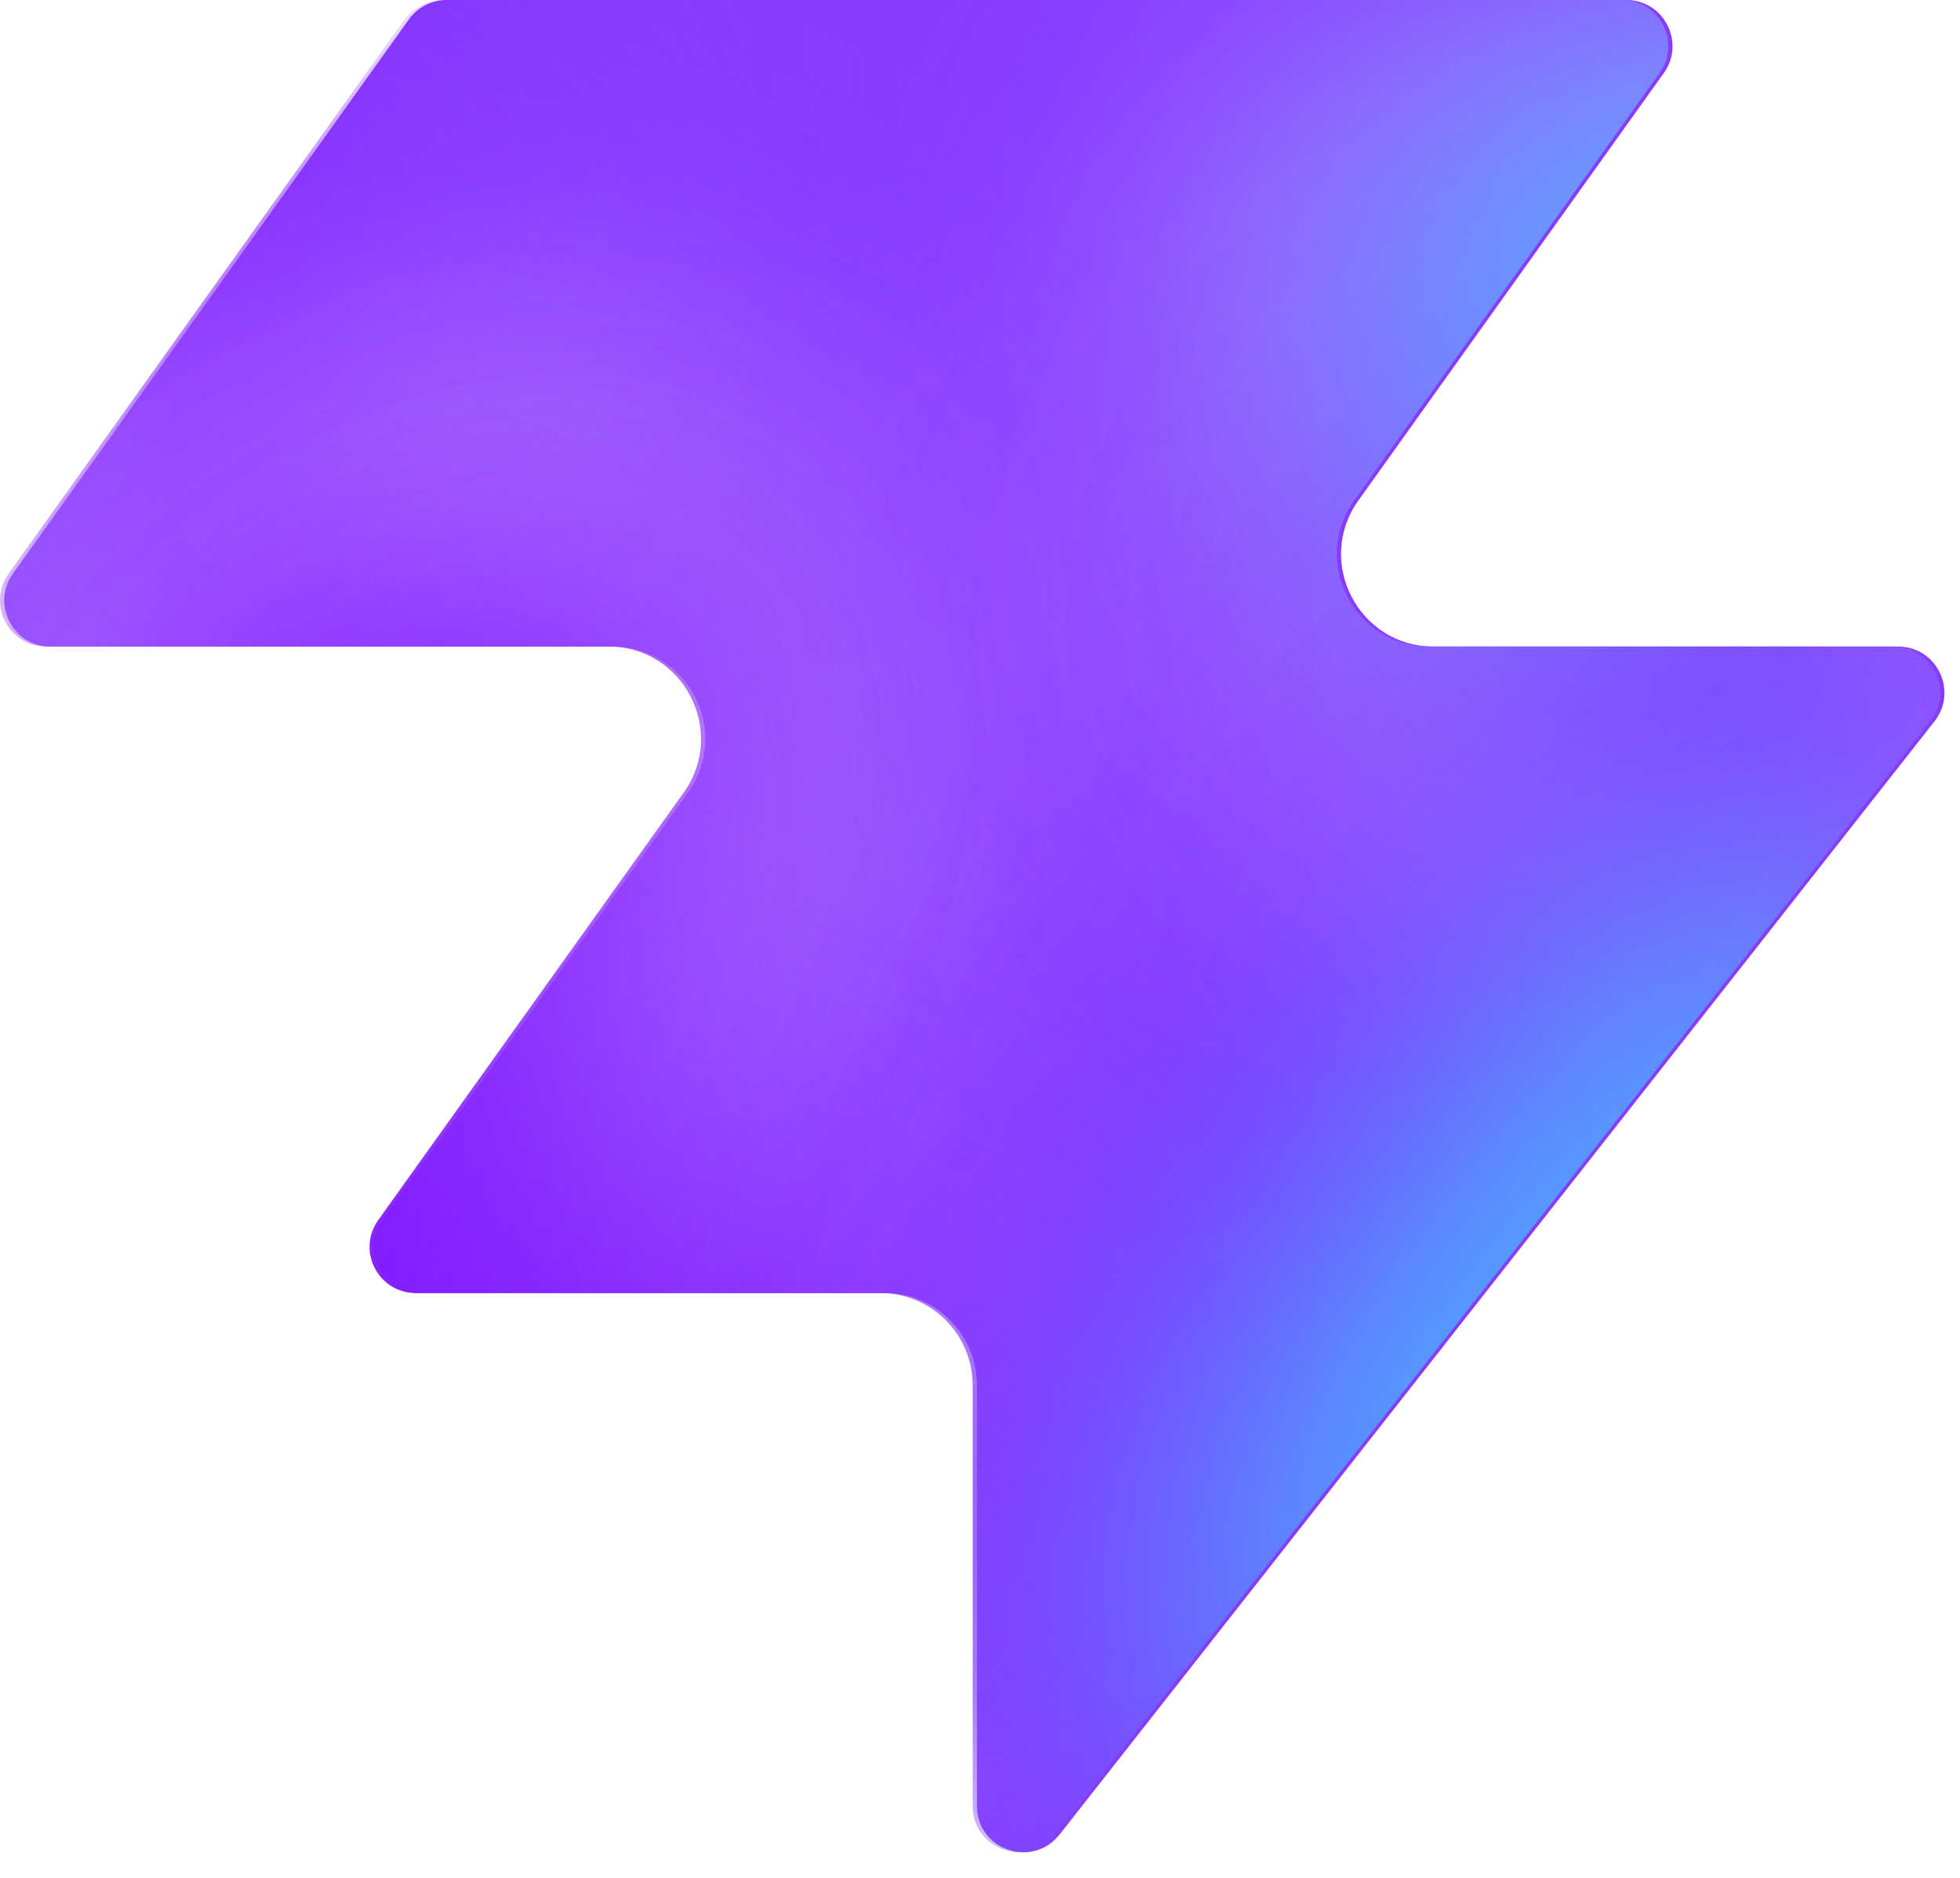
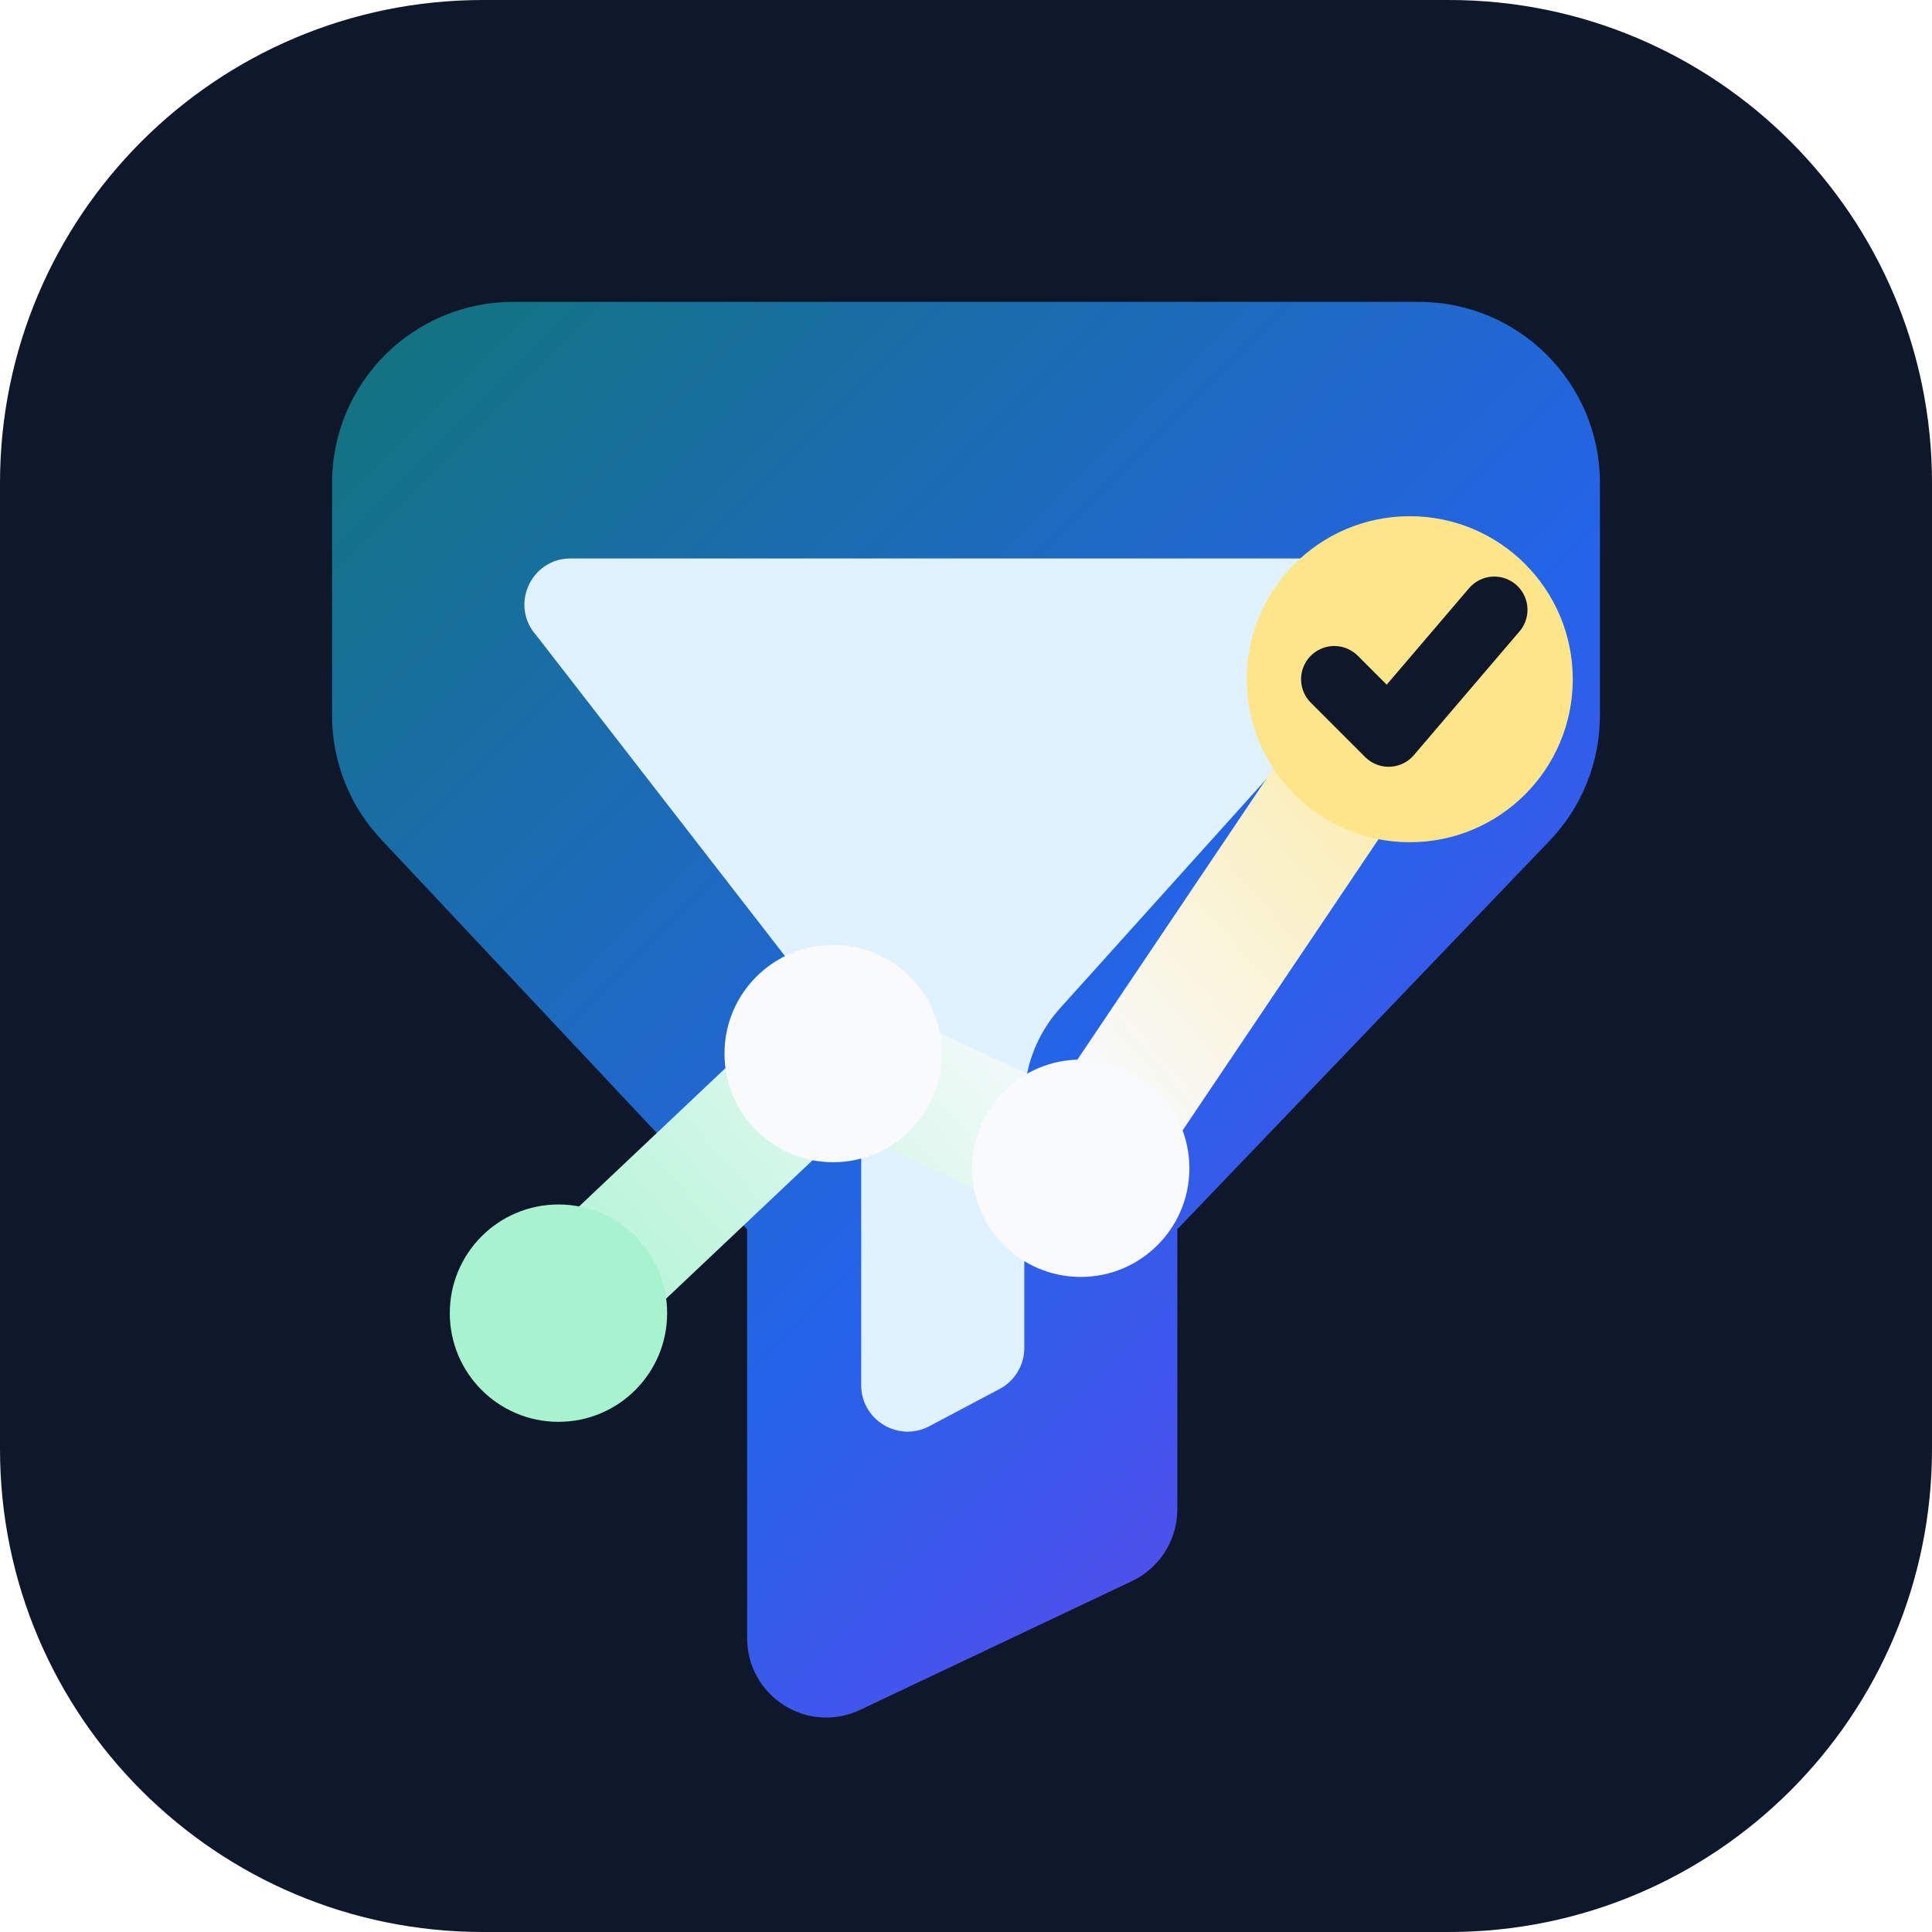
- <svg xmlns="http://www.w3.org/2000/svg" width="48" height="46" fill="none" viewBox="0 0 48 46">
-   <path fill="#863bff" d="M25.946 44.938c-.664.845-2.021.375-2.021-.698V33.937a2.26 2.26 0 0 0-2.262-2.262H10.287c-.92 0-1.456-1.04-.92-1.788l7.48-10.471c1.07-1.497 0-3.578-1.842-3.578H1.237c-.92 0-1.456-1.04-.92-1.788L10.013.474c.214-.297.556-.474.92-.474h28.894c.92 0 1.456 1.04.92 1.788l-7.48 10.471c-1.07 1.498 0 3.579 1.842 3.579h11.377c.943 0 1.473 1.088.89 1.83L25.947 44.94z" style="fill:#863bff;fill:color(display-p3 .525 .23 1);fill-opacity:1" />
-   <mask id="a" width="48" height="46" x="0" y="0" maskUnits="userSpaceOnUse" style="mask-type:alpha">
-     <path fill="#000" d="M25.842 44.938c-.664.844-2.021.375-2.021-.698V33.937a2.26 2.26 0 0 0-2.262-2.262H10.183c-.92 0-1.456-1.04-.92-1.788l7.48-10.471c1.07-1.498 0-3.579-1.842-3.579H1.133c-.92 0-1.456-1.04-.92-1.787L9.91.473c.214-.297.556-.474.92-.474h28.894c.92 0 1.456 1.04.92 1.788l-7.48 10.471c-1.07 1.498 0 3.578 1.842 3.578h11.377c.943 0 1.473 1.088.89 1.832L25.843 44.94z" style="fill:#000;fill-opacity:1" />
-   </mask>
-   <g mask="url(#a)">
-     <g filter="url(#b)">
-       <ellipse cx="5.508" cy="14.704" fill="#ede6ff" rx="5.508" ry="14.704" style="fill:#ede6ff;fill:color(display-p3 .927 .903 1);fill-opacity:1" transform="matrix(.00324 1 1 -.00324 -4.47 31.516)" />
-     </g>
-     <g filter="url(#c)">
-       <ellipse cx="10.399" cy="29.851" fill="#ede6ff" rx="10.399" ry="29.851" style="fill:#ede6ff;fill:color(display-p3 .927 .903 1);fill-opacity:1" transform="matrix(.00324 1 1 -.00324 -39.328 7.883)" />
-     </g>
-     <g filter="url(#d)">
-       <ellipse cx="5.508" cy="30.487" fill="#7e14ff" rx="5.508" ry="30.487" style="fill:#7e14ff;fill:color(display-p3 .492 .077 1);fill-opacity:1" transform="rotate(89.814 -25.913 -14.639)scale(1 -1)" />
-     </g>
-     <g filter="url(#e)">
-       <ellipse cx="5.508" cy="30.599" fill="#7e14ff" rx="5.508" ry="30.599" style="fill:#7e14ff;fill:color(display-p3 .492 .077 1);fill-opacity:1" transform="rotate(89.814 -32.644 -3.334)scale(1 -1)" />
-     </g>
-     <g filter="url(#f)">
-       <ellipse cx="5.508" cy="30.599" fill="#7e14ff" rx="5.508" ry="30.599" style="fill:#7e14ff;fill:color(display-p3 .492 .077 1);fill-opacity:1" transform="matrix(.00324 1 1 -.00324 -34.34 30.47)" />
-     </g>
-     <g filter="url(#g)">
-       <ellipse cx="14.072" cy="22.078" fill="#ede6ff" rx="14.072" ry="22.078" style="fill:#ede6ff;fill:color(display-p3 .927 .903 1);fill-opacity:1" transform="rotate(93.35 24.506 48.493)scale(-1 1)" />
-     </g>
-     <g filter="url(#h)">
-       <ellipse cx="3.47" cy="21.501" fill="#7e14ff" rx="3.47" ry="21.501" style="fill:#7e14ff;fill:color(display-p3 .492 .077 1);fill-opacity:1" transform="rotate(89.009 28.708 47.59)scale(-1 1)" />
-     </g>
-     <g filter="url(#i)">
-       <ellipse cx="3.47" cy="21.501" fill="#7e14ff" rx="3.47" ry="21.501" style="fill:#7e14ff;fill:color(display-p3 .492 .077 1);fill-opacity:1" transform="rotate(89.009 28.708 47.59)scale(-1 1)" />
-     </g>
-     <g filter="url(#j)">
-       <ellipse cx=".387" cy="8.972" fill="#7e14ff" rx="4.407" ry="29.108" style="fill:#7e14ff;fill:color(display-p3 .492 .077 1);fill-opacity:1" transform="rotate(39.51 .387 8.972)" />
-     </g>
-     <g filter="url(#k)">
-       <ellipse cx="47.523" cy="-6.092" fill="#7e14ff" rx="4.407" ry="29.108" style="fill:#7e14ff;fill:color(display-p3 .492 .077 1);fill-opacity:1" transform="rotate(37.892 47.523 -6.092)" />
-     </g>
-     <g filter="url(#l)">
-       <ellipse cx="41.412" cy="6.333" fill="#47bfff" rx="5.971" ry="9.665" style="fill:#47bfff;fill:color(display-p3 .28 .748 1);fill-opacity:1" transform="rotate(37.892 41.412 6.333)" />
-     </g>
-     <g filter="url(#m)">
-       <ellipse cx="-1.879" cy="38.332" fill="#7e14ff" rx="4.407" ry="29.108" style="fill:#7e14ff;fill:color(display-p3 .492 .077 1);fill-opacity:1" transform="rotate(37.892 -1.88 38.332)" />
-     </g>
-     <g filter="url(#n)">
-       <ellipse cx="-1.879" cy="38.332" fill="#7e14ff" rx="4.407" ry="29.108" style="fill:#7e14ff;fill:color(display-p3 .492 .077 1);fill-opacity:1" transform="rotate(37.892 -1.88 38.332)" />
-     </g>
-     <g filter="url(#o)">
-       <ellipse cx="35.651" cy="29.907" fill="#7e14ff" rx="4.407" ry="29.108" style="fill:#7e14ff;fill:color(display-p3 .492 .077 1);fill-opacity:1" transform="rotate(37.892 35.651 29.907)" />
-     </g>
-     <g filter="url(#p)">
-       <ellipse cx="38.418" cy="32.4" fill="#47bfff" rx="5.971" ry="15.297" style="fill:#47bfff;fill:color(display-p3 .28 .748 1);fill-opacity:1" transform="rotate(37.892 38.418 32.4)" />
-     </g>
-   </g>
+ <svg xmlns="http://www.w3.org/2000/svg" viewBox="0 0 64 64">
  <defs>
-     <filter id="b" width="60.045" height="41.654" x="-19.77" y="16.149" color-interpolation-filters="sRGB" filterUnits="userSpaceOnUse">
-       <feFlood flood-opacity="0" result="BackgroundImageFix" />
-       <feBlend in="SourceGraphic" in2="BackgroundImageFix" result="shape" />
-       <feGaussianBlur result="effect1_foregroundBlur_2002_17158" stdDeviation="7.659" />
-     </filter>
-     <filter id="c" width="90.34" height="51.437" x="-54.613" y="-7.533" color-interpolation-filters="sRGB" filterUnits="userSpaceOnUse">
-       <feFlood flood-opacity="0" result="BackgroundImageFix" />
-       <feBlend in="SourceGraphic" in2="BackgroundImageFix" result="shape" />
-       <feGaussianBlur result="effect1_foregroundBlur_2002_17158" stdDeviation="7.659" />
-     </filter>
-     <filter id="d" width="79.355" height="29.4" x="-49.64" y="2.03" color-interpolation-filters="sRGB" filterUnits="userSpaceOnUse">
-       <feFlood flood-opacity="0" result="BackgroundImageFix" />
-       <feBlend in="SourceGraphic" in2="BackgroundImageFix" result="shape" />
-       <feGaussianBlur result="effect1_foregroundBlur_2002_17158" stdDeviation="4.596" />
-     </filter>
-     <filter id="e" width="79.579" height="29.4" x="-45.045" y="20.029" color-interpolation-filters="sRGB" filterUnits="userSpaceOnUse">
-       <feFlood flood-opacity="0" result="BackgroundImageFix" />
-       <feBlend in="SourceGraphic" in2="BackgroundImageFix" result="shape" />
-       <feGaussianBlur result="effect1_foregroundBlur_2002_17158" stdDeviation="4.596" />
-     </filter>
-     <filter id="f" width="79.579" height="29.4" x="-43.513" y="21.178" color-interpolation-filters="sRGB" filterUnits="userSpaceOnUse">
-       <feFlood flood-opacity="0" result="BackgroundImageFix" />
-       <feBlend in="SourceGraphic" in2="BackgroundImageFix" result="shape" />
-       <feGaussianBlur result="effect1_foregroundBlur_2002_17158" stdDeviation="4.596" />
-     </filter>
-     <filter id="g" width="74.749" height="58.852" x="15.756" y="-17.901" color-interpolation-filters="sRGB" filterUnits="userSpaceOnUse">
-       <feFlood flood-opacity="0" result="BackgroundImageFix" />
-       <feBlend in="SourceGraphic" in2="BackgroundImageFix" result="shape" />
-       <feGaussianBlur result="effect1_foregroundBlur_2002_17158" stdDeviation="7.659" />
-     </filter>
-     <filter id="h" width="61.377" height="25.362" x="23.548" y="2.284" color-interpolation-filters="sRGB" filterUnits="userSpaceOnUse">
-       <feFlood flood-opacity="0" result="BackgroundImageFix" />
-       <feBlend in="SourceGraphic" in2="BackgroundImageFix" result="shape" />
-       <feGaussianBlur result="effect1_foregroundBlur_2002_17158" stdDeviation="4.596" />
-     </filter>
-     <filter id="i" width="61.377" height="25.362" x="23.548" y="2.284" color-interpolation-filters="sRGB" filterUnits="userSpaceOnUse">
-       <feFlood flood-opacity="0" result="BackgroundImageFix" />
-       <feBlend in="SourceGraphic" in2="BackgroundImageFix" result="shape" />
-       <feGaussianBlur result="effect1_foregroundBlur_2002_17158" stdDeviation="4.596" />
-     </filter>
-     <filter id="j" width="56.045" height="63.649" x="-27.636" y="-22.853" color-interpolation-filters="sRGB" filterUnits="userSpaceOnUse">
-       <feFlood flood-opacity="0" result="BackgroundImageFix" />
-       <feBlend in="SourceGraphic" in2="BackgroundImageFix" result="shape" />
-       <feGaussianBlur result="effect1_foregroundBlur_2002_17158" stdDeviation="4.596" />
-     </filter>
-     <filter id="k" width="54.814" height="64.646" x="20.116" y="-38.415" color-interpolation-filters="sRGB" filterUnits="userSpaceOnUse">
-       <feFlood flood-opacity="0" result="BackgroundImageFix" />
-       <feBlend in="SourceGraphic" in2="BackgroundImageFix" result="shape" />
-       <feGaussianBlur result="effect1_foregroundBlur_2002_17158" stdDeviation="4.596" />
-     </filter>
-     <filter id="l" width="33.541" height="35.313" x="24.641" y="-11.323" color-interpolation-filters="sRGB" filterUnits="userSpaceOnUse">
-       <feFlood flood-opacity="0" result="BackgroundImageFix" />
-       <feBlend in="SourceGraphic" in2="BackgroundImageFix" result="shape" />
-       <feGaussianBlur result="effect1_foregroundBlur_2002_17158" stdDeviation="4.596" />
-     </filter>
-     <filter id="m" width="54.814" height="64.646" x="-29.286" y="6.009" color-interpolation-filters="sRGB" filterUnits="userSpaceOnUse">
-       <feFlood flood-opacity="0" result="BackgroundImageFix" />
-       <feBlend in="SourceGraphic" in2="BackgroundImageFix" result="shape" />
-       <feGaussianBlur result="effect1_foregroundBlur_2002_17158" stdDeviation="4.596" />
-     </filter>
-     <filter id="n" width="54.814" height="64.646" x="-29.286" y="6.009" color-interpolation-filters="sRGB" filterUnits="userSpaceOnUse">
-       <feFlood flood-opacity="0" result="BackgroundImageFix" />
-       <feBlend in="SourceGraphic" in2="BackgroundImageFix" result="shape" />
-       <feGaussianBlur result="effect1_foregroundBlur_2002_17158" stdDeviation="4.596" />
-     </filter>
-     <filter id="o" width="54.814" height="64.646" x="8.244" y="-2.416" color-interpolation-filters="sRGB" filterUnits="userSpaceOnUse">
-       <feFlood flood-opacity="0" result="BackgroundImageFix" />
-       <feBlend in="SourceGraphic" in2="BackgroundImageFix" result="shape" />
-       <feGaussianBlur result="effect1_foregroundBlur_2002_17158" stdDeviation="4.596" />
-     </filter>
-     <filter id="p" width="39.409" height="43.623" x="18.713" y="10.588" color-interpolation-filters="sRGB" filterUnits="userSpaceOnUse">
-       <feFlood flood-opacity="0" result="BackgroundImageFix" />
-       <feBlend in="SourceGraphic" in2="BackgroundImageFix" result="shape" />
-       <feGaussianBlur result="effect1_foregroundBlur_2002_17158" stdDeviation="4.596" />
-     </filter>
+     <linearGradient id="a" x1="8" x2="56" y1="8" y2="56" gradientUnits="userSpaceOnUse">
+       <stop stop-color="#0F766E" />
+       <stop offset=".58" stop-color="#2563EB" />
+       <stop offset="1" stop-color="#7C3AED" />
+     </linearGradient>
+     <linearGradient id="b" x1="17" x2="48" y1="45" y2="18" gradientUnits="userSpaceOnUse">
+       <stop stop-color="#A7F3D0" />
+       <stop offset=".5" stop-color="#F8FAFC" />
+       <stop offset="1" stop-color="#FDE68A" />
+     </linearGradient>
  </defs>
+   <rect width="64" height="64" rx="16" fill="#0F172A" />
+   <path fill="url(#a)" d="M11 16c0-3.314 2.686-6 6-6h30c3.314 0 6 2.686 6 6v7.7c0 1.548-.598 3.035-1.669 4.153L39 40.72V50c0 1.017-.586 1.943-1.505 2.378l-9 4.263C26.75 57.467 24.75 56.194 24.75 54.263V40.72L12.669 27.853A6 6 0 0 1 11 23.7z" />
+   <path fill="#E0F2FE" d="M18.9 18.5h26.2c1.321 0 2.018 1.565 1.134 2.547L35.115 33.4a4.6 4.6 0 0 0-1.184 3.078v8.174c0 .57-.315 1.093-.819 1.36l-2.326 1.232c-1.025.543-2.258-.2-2.258-1.361v-9.405A4.6 4.6 0 0 0 27.345 33.4L17.766 21.047c-.884-.982-.187-2.547 1.134-2.547" />
+   <path fill="none" stroke="url(#b)" stroke-linecap="round" stroke-linejoin="round" stroke-width="4.2" d="m18.5 43.5 9.1-8.6 8.2 3.8 10.9-16.2" />
+   <circle cx="18.5" cy="43.5" r="3.6" fill="#A7F3D0" />
+   <circle cx="27.6" cy="34.9" r="3.6" fill="#F8FAFC" />
+   <circle cx="35.8" cy="38.7" r="3.6" fill="#F8FAFC" />
+   <circle cx="46.7" cy="22.5" r="5.4" fill="#FDE68A" />
+   <path fill="none" stroke="#0F172A" stroke-linecap="round" stroke-linejoin="round" stroke-width="2.2" d="m44.2 22.5 1.8 1.8 3.5-4.1" />
</svg>
